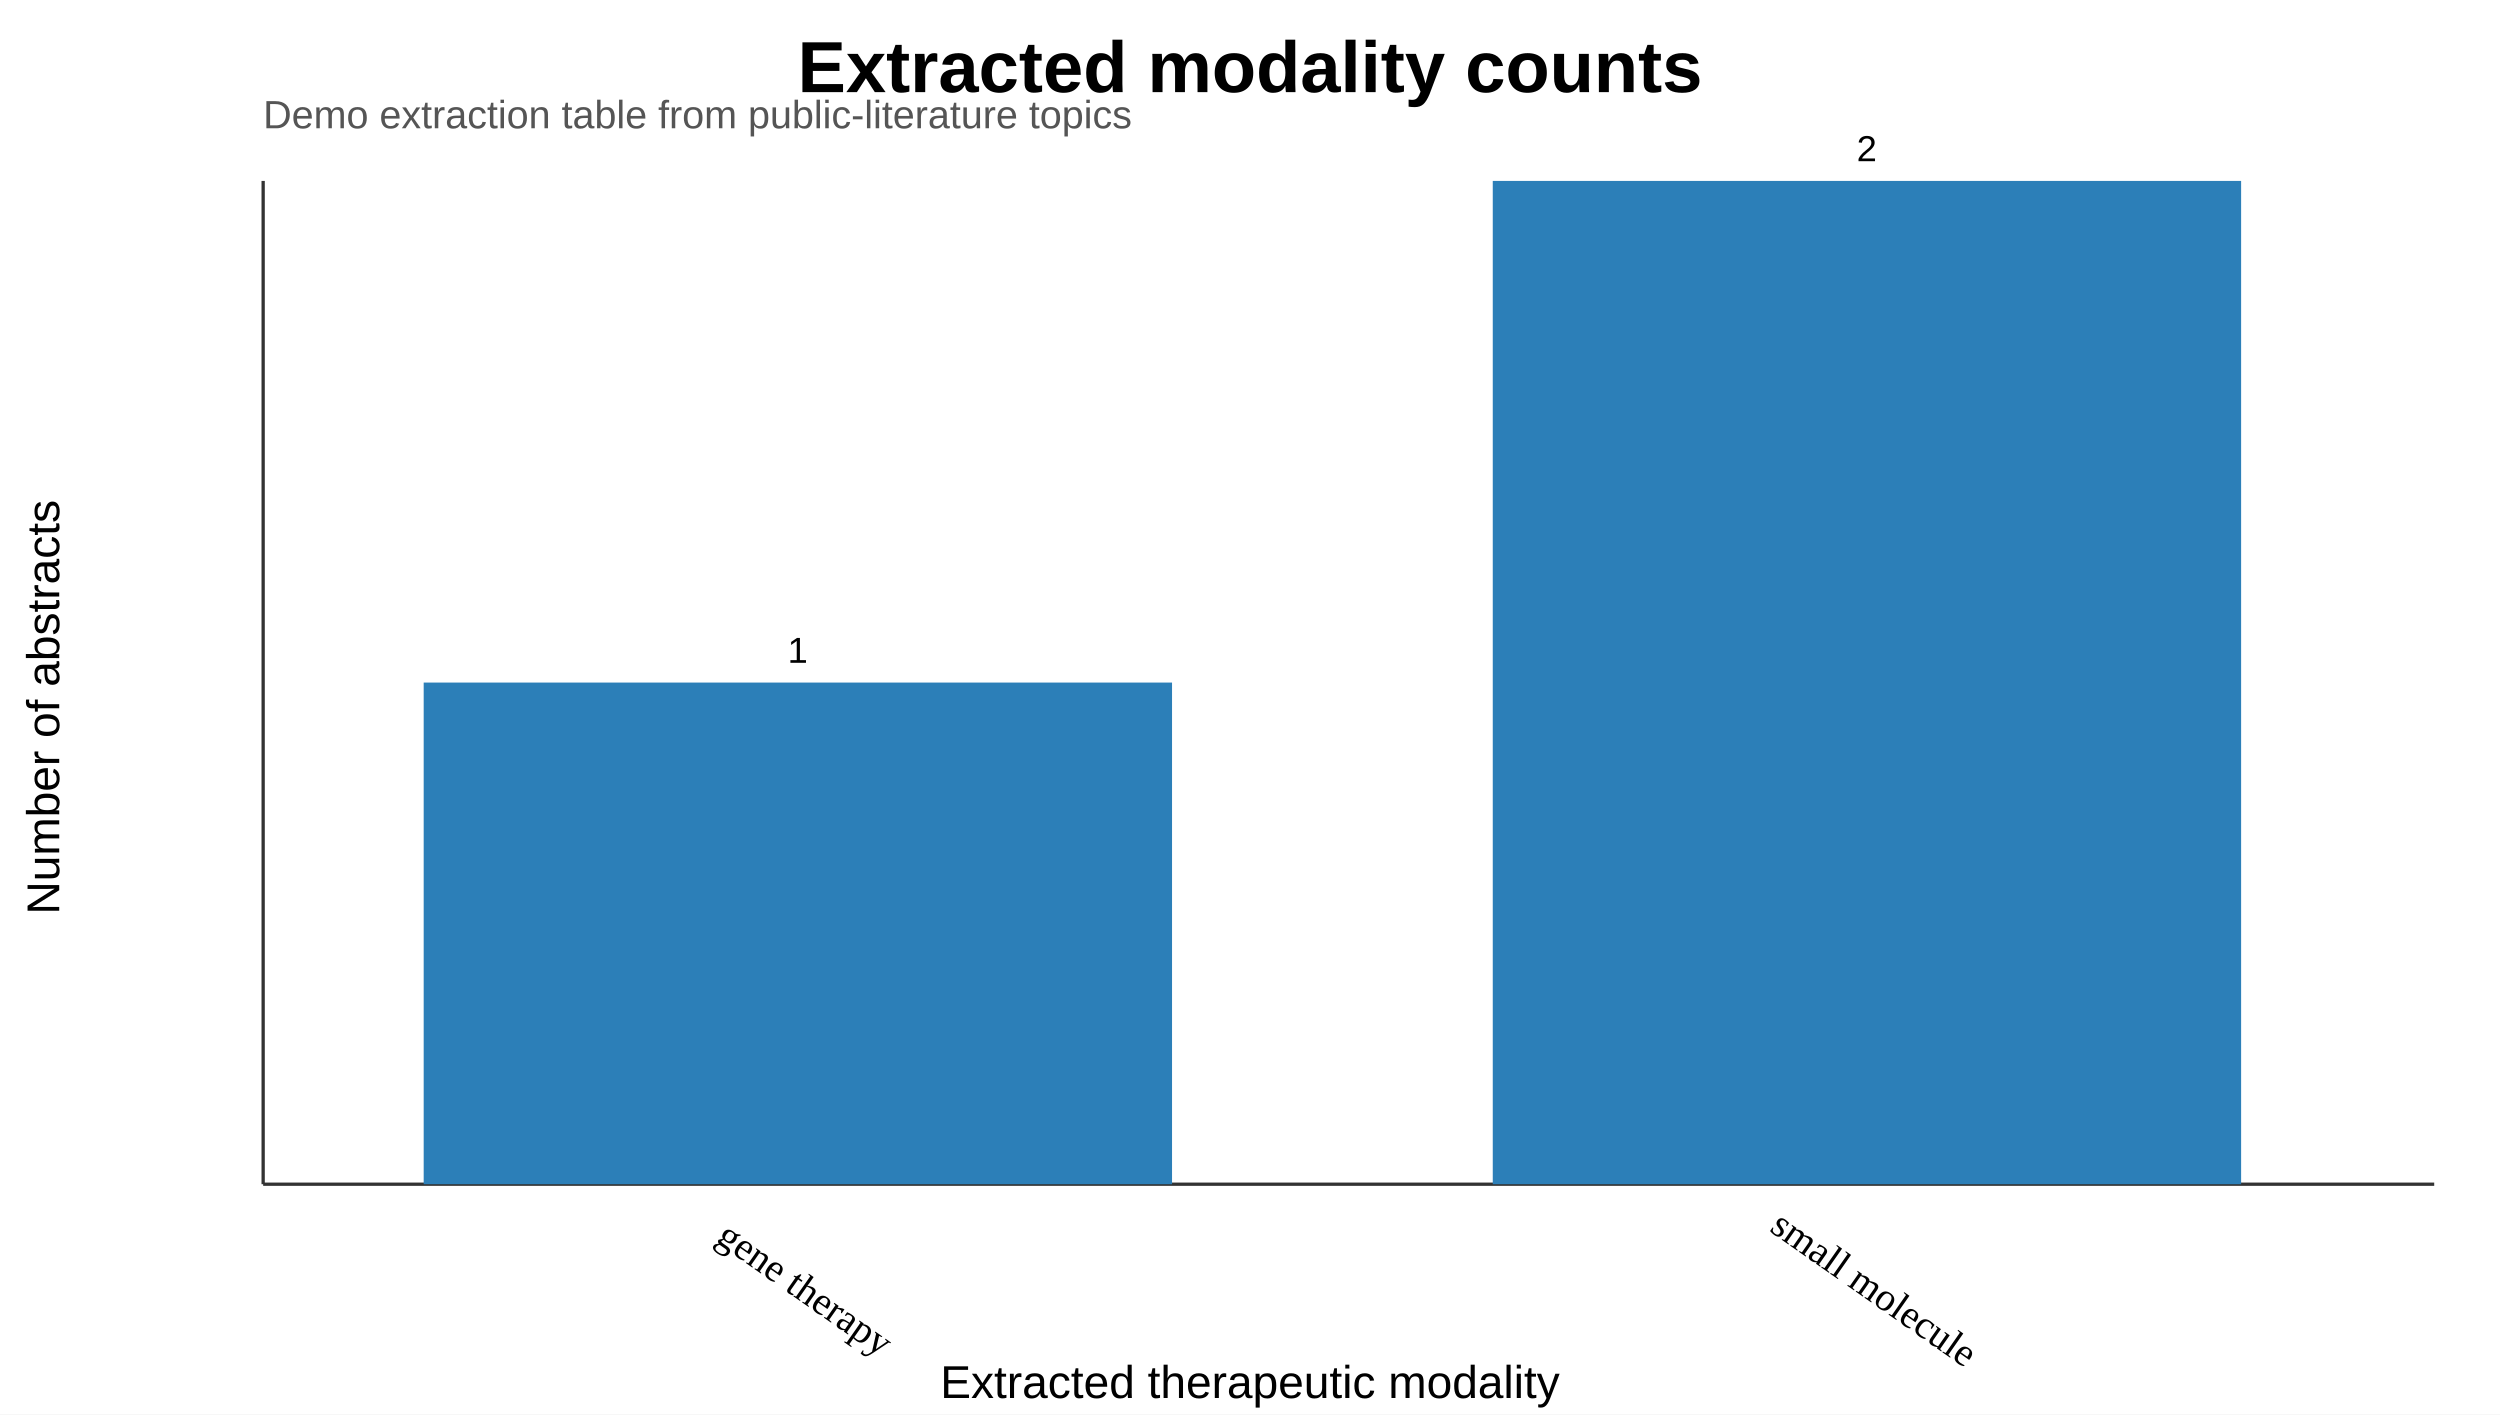
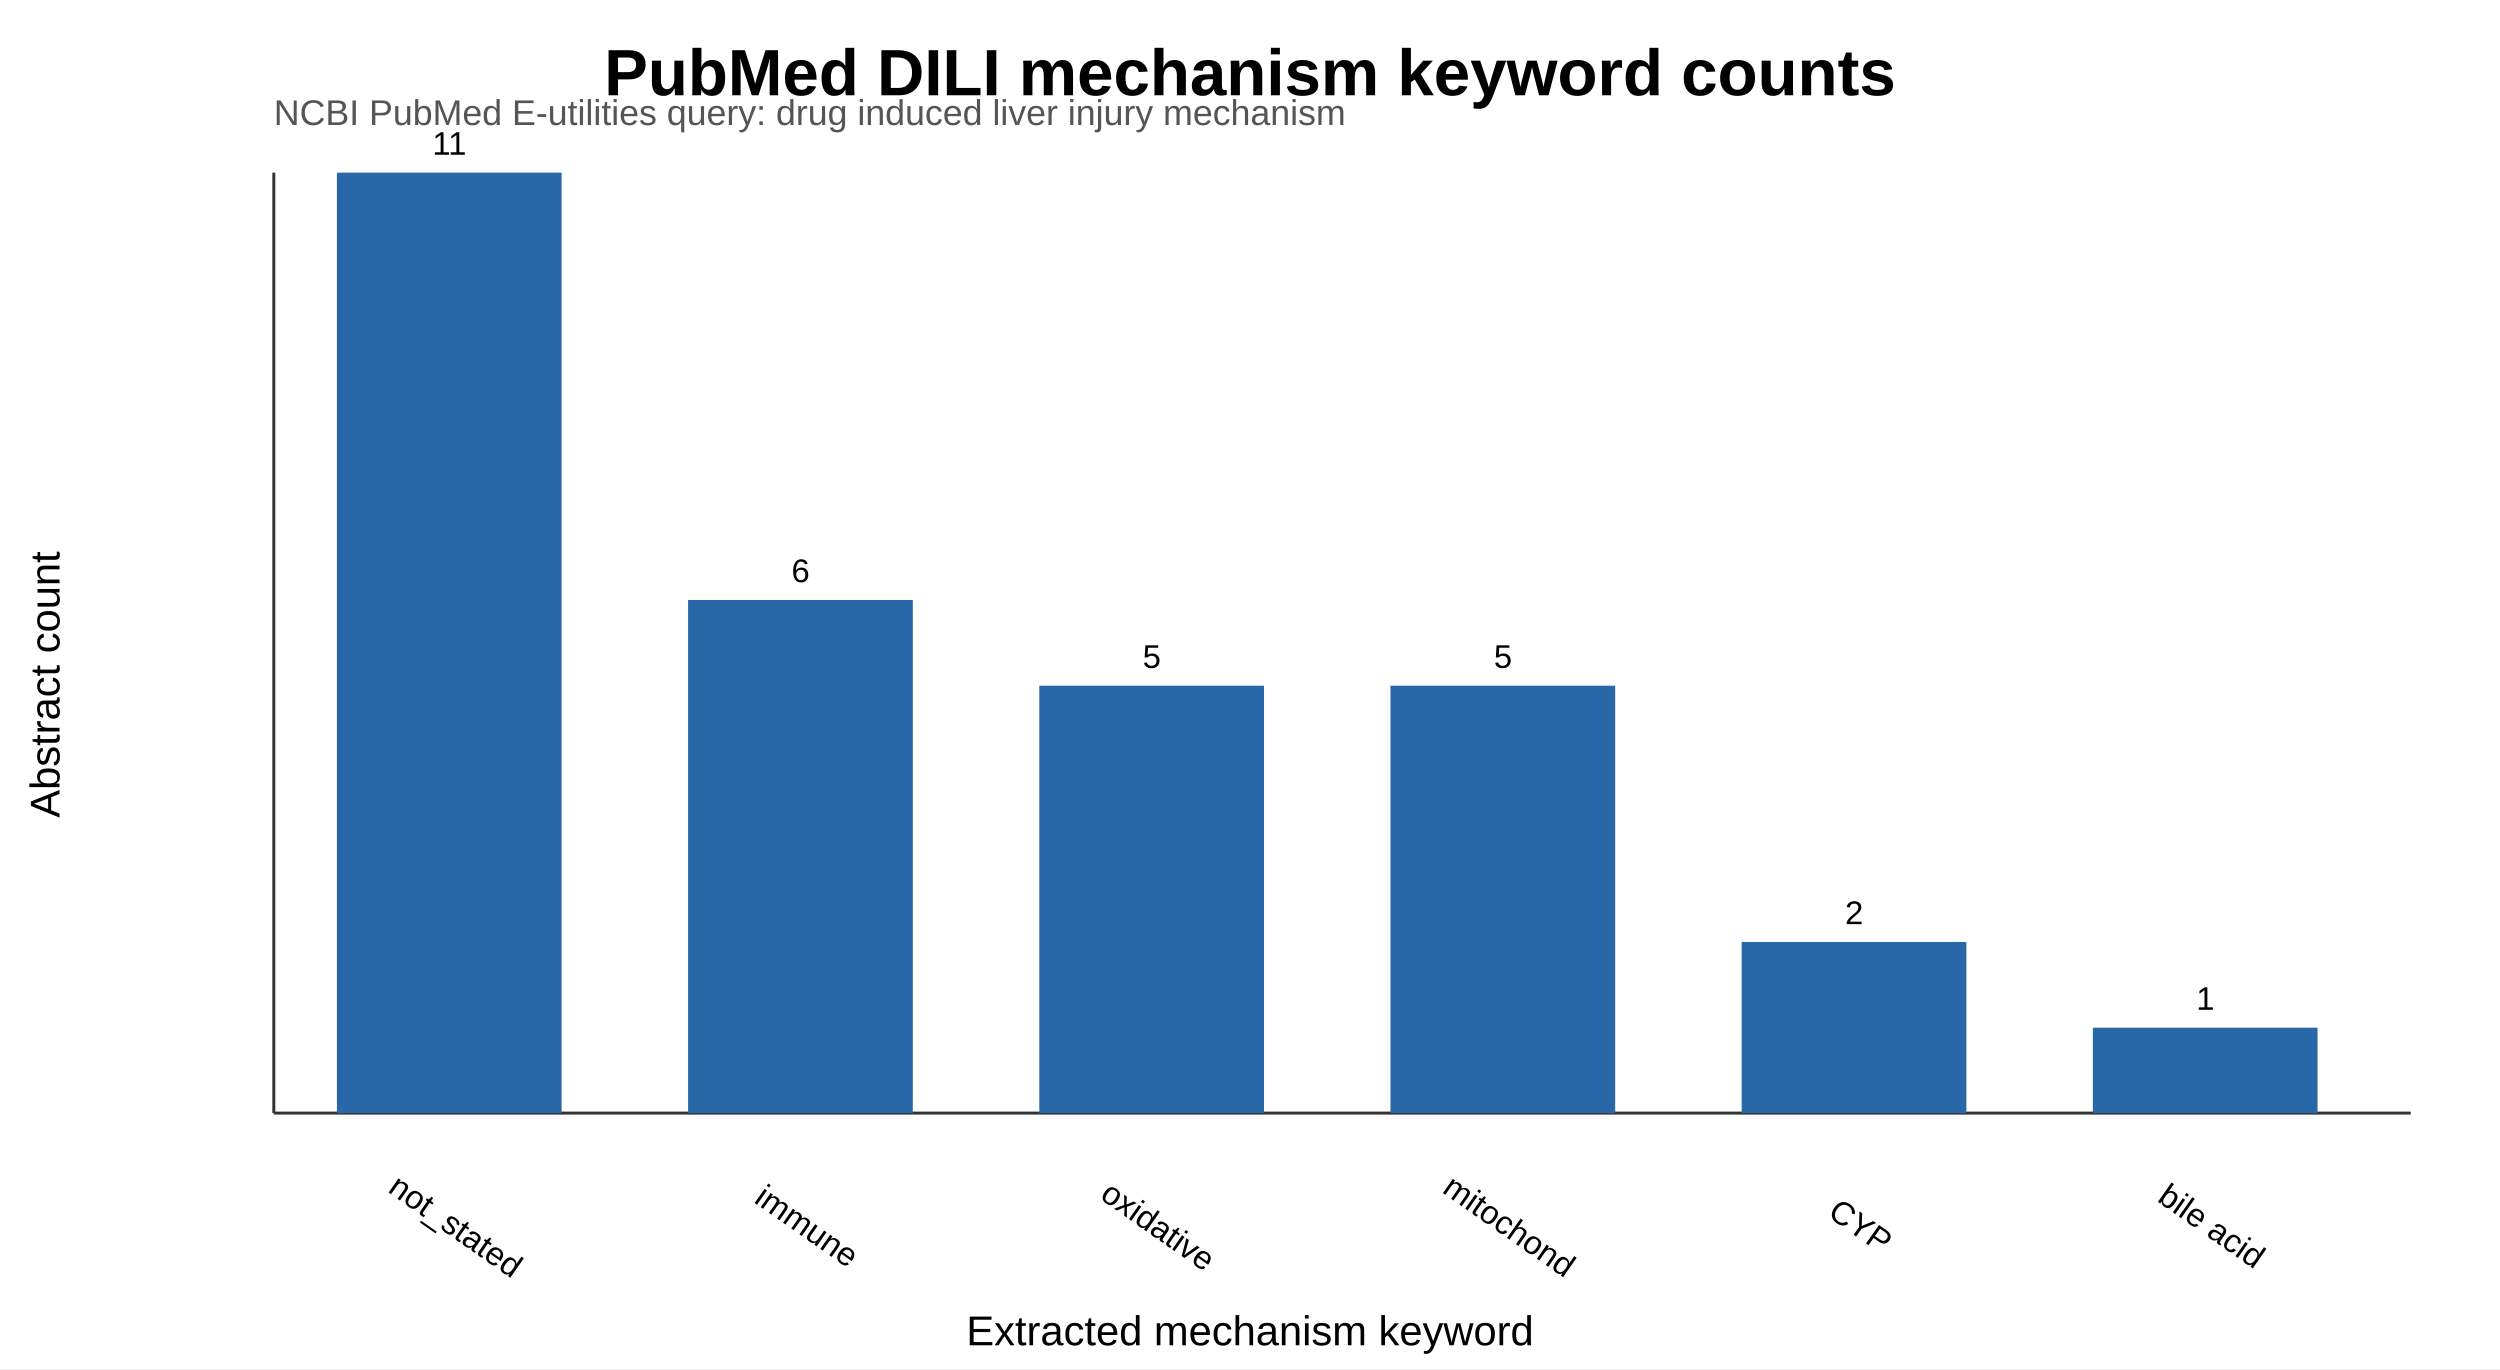
- <svg xmlns="http://www.w3.org/2000/svg" width="760" height="430" viewBox="0 0 760 430">
-   <rect width="100%" height="100%" fill="#ffffff" />
-   <text x="380.0" y="28" text-anchor="middle" font-family="Arial" font-size="22" font-weight="700">Extracted modality counts</text>
-   <line x1="80" y1="55" x2="80" y2="360" stroke="#333" />
-   <line x1="80" y1="360" x2="740" y2="360" stroke="#333" />
-   <text x="380.0" y="425" text-anchor="middle" font-family="Arial" font-size="14">Extracted therapeutic modality</text>
-   <text x="18" y="215.0" text-anchor="middle" font-family="Arial" font-size="14" transform="rotate(-90 18,215.0)">Number of abstracts</text>
-   <text x="80" y="39" font-family="Arial" font-size="12" fill="#555">Demo extraction table from public-literature topics</text>
-   <rect x="128.8" y="207.5" width="227.5" height="152.5" fill="#2c7fb8" />
-   <text x="242.5" y="201.5" font-size="11" text-anchor="middle" font-family="Arial">1</text>
-   <text x="242.5" y="395" font-size="12" text-anchor="middle" transform="rotate(35 242.5,395)">gene therapy</text>
-   <rect x="453.8" y="55.0" width="227.5" height="305.0" fill="#2c7fb8" />
-   <text x="567.5" y="49.0" font-size="11" text-anchor="middle" font-family="Arial">2</text>
-   <text x="567.5" y="395" font-size="12" text-anchor="middle" transform="rotate(35 567.5,395)">small molecule</text>
+ <svg xmlns="http://www.w3.org/2000/svg" width="840" height="460" viewBox="0 0 840 460">
+   <rect width="100%" height="100%" fill="#fff" />
+   <text x="420.0" y="32" text-anchor="middle" font-family="Arial" font-size="22" font-weight="700">PubMed DILI mechanism keyword counts</text>
+   <text x="92" y="42" font-family="Arial" font-size="12" fill="#555">NCBI PubMed E-utilities query: drug induced liver injury mechanism</text>
+   <line x1="92" y1="58" x2="92" y2="374" stroke="#333" />
+   <line x1="92" y1="374" x2="810" y2="374" stroke="#333" />
+   <text x="420.0" y="452" text-anchor="middle" font-family="Arial" font-size="14">Extracted mechanism keyword</text>
+   <text x="20" y="230.0" text-anchor="middle" font-family="Arial" font-size="14" transform="rotate(-90 20,230.0)">Abstract count</text>
+   <rect x="113.2" y="58.0" width="75.5" height="316.0" fill="#2868a8" />
+   <text x="151.0" y="52.0" font-family="Arial" font-size="11" text-anchor="middle">11</text>
+   <text x="151.0" y="415" font-family="Arial" font-size="11" text-anchor="middle" transform="rotate(35 151.0,415)">not_stated</text>
+   <rect x="231.2" y="201.6" width="75.5" height="172.4" fill="#2868a8" />
+   <text x="269.0" y="195.6" font-family="Arial" font-size="11" text-anchor="middle">6</text>
+   <text x="269.0" y="415" font-family="Arial" font-size="11" text-anchor="middle" transform="rotate(35 269.0,415)">immune</text>
+   <rect x="349.2" y="230.4" width="75.5" height="143.6" fill="#2868a8" />
+   <text x="387.0" y="224.4" font-family="Arial" font-size="11" text-anchor="middle">5</text>
+   <text x="387.0" y="415" font-family="Arial" font-size="11" text-anchor="middle" transform="rotate(35 387.0,415)">oxidative</text>
+   <rect x="467.2" y="230.4" width="75.5" height="143.6" fill="#2868a8" />
+   <text x="505.0" y="224.4" font-family="Arial" font-size="11" text-anchor="middle">5</text>
+   <text x="505.0" y="415" font-family="Arial" font-size="11" text-anchor="middle" transform="rotate(35 505.0,415)">mitochond</text>
+   <rect x="585.2" y="316.5" width="75.5" height="57.5" fill="#2868a8" />
+   <text x="623.0" y="310.5" font-family="Arial" font-size="11" text-anchor="middle">2</text>
+   <text x="623.0" y="415" font-family="Arial" font-size="11" text-anchor="middle" transform="rotate(35 623.0,415)">CYP</text>
+   <rect x="703.2" y="345.3" width="75.5" height="28.7" fill="#2868a8" />
+   <text x="741.0" y="339.3" font-family="Arial" font-size="11" text-anchor="middle">1</text>
+   <text x="741.0" y="415" font-family="Arial" font-size="11" text-anchor="middle" transform="rotate(35 741.0,415)">bile acid</text>
</svg>
